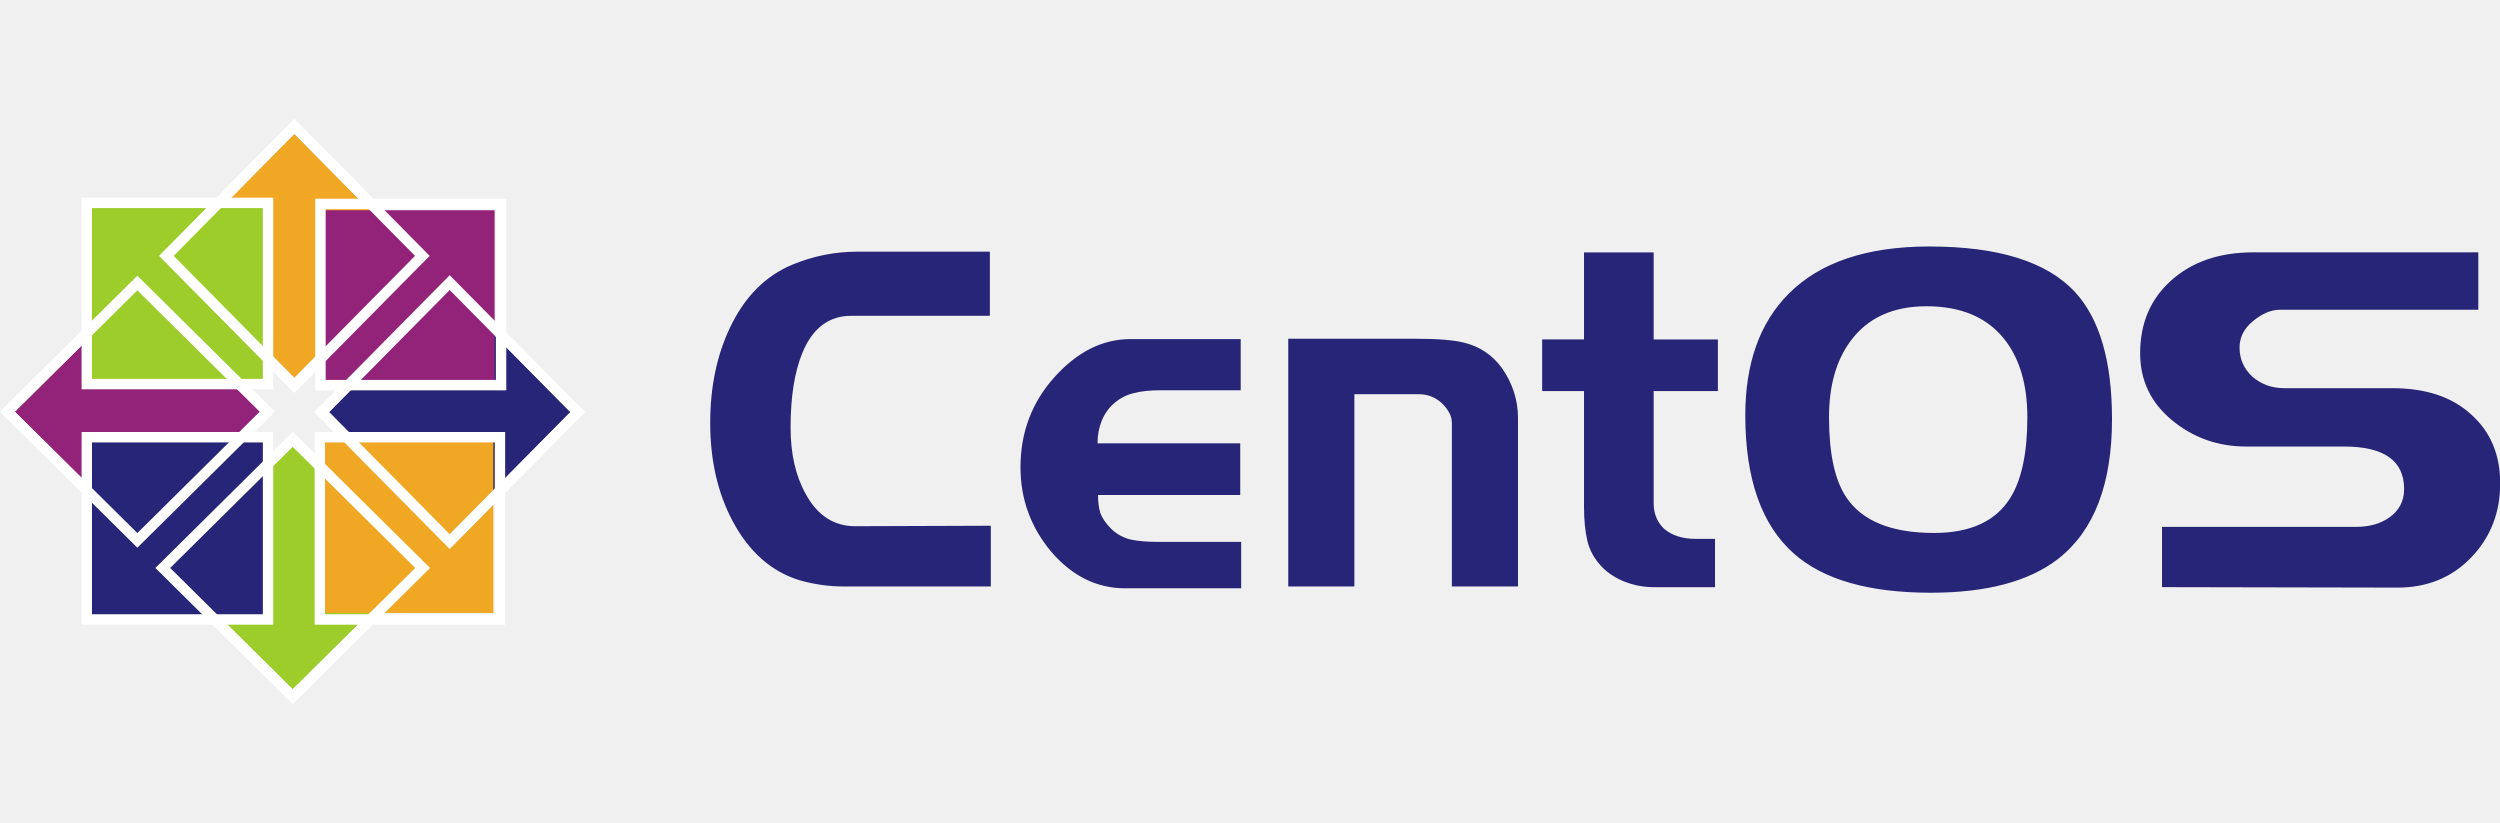
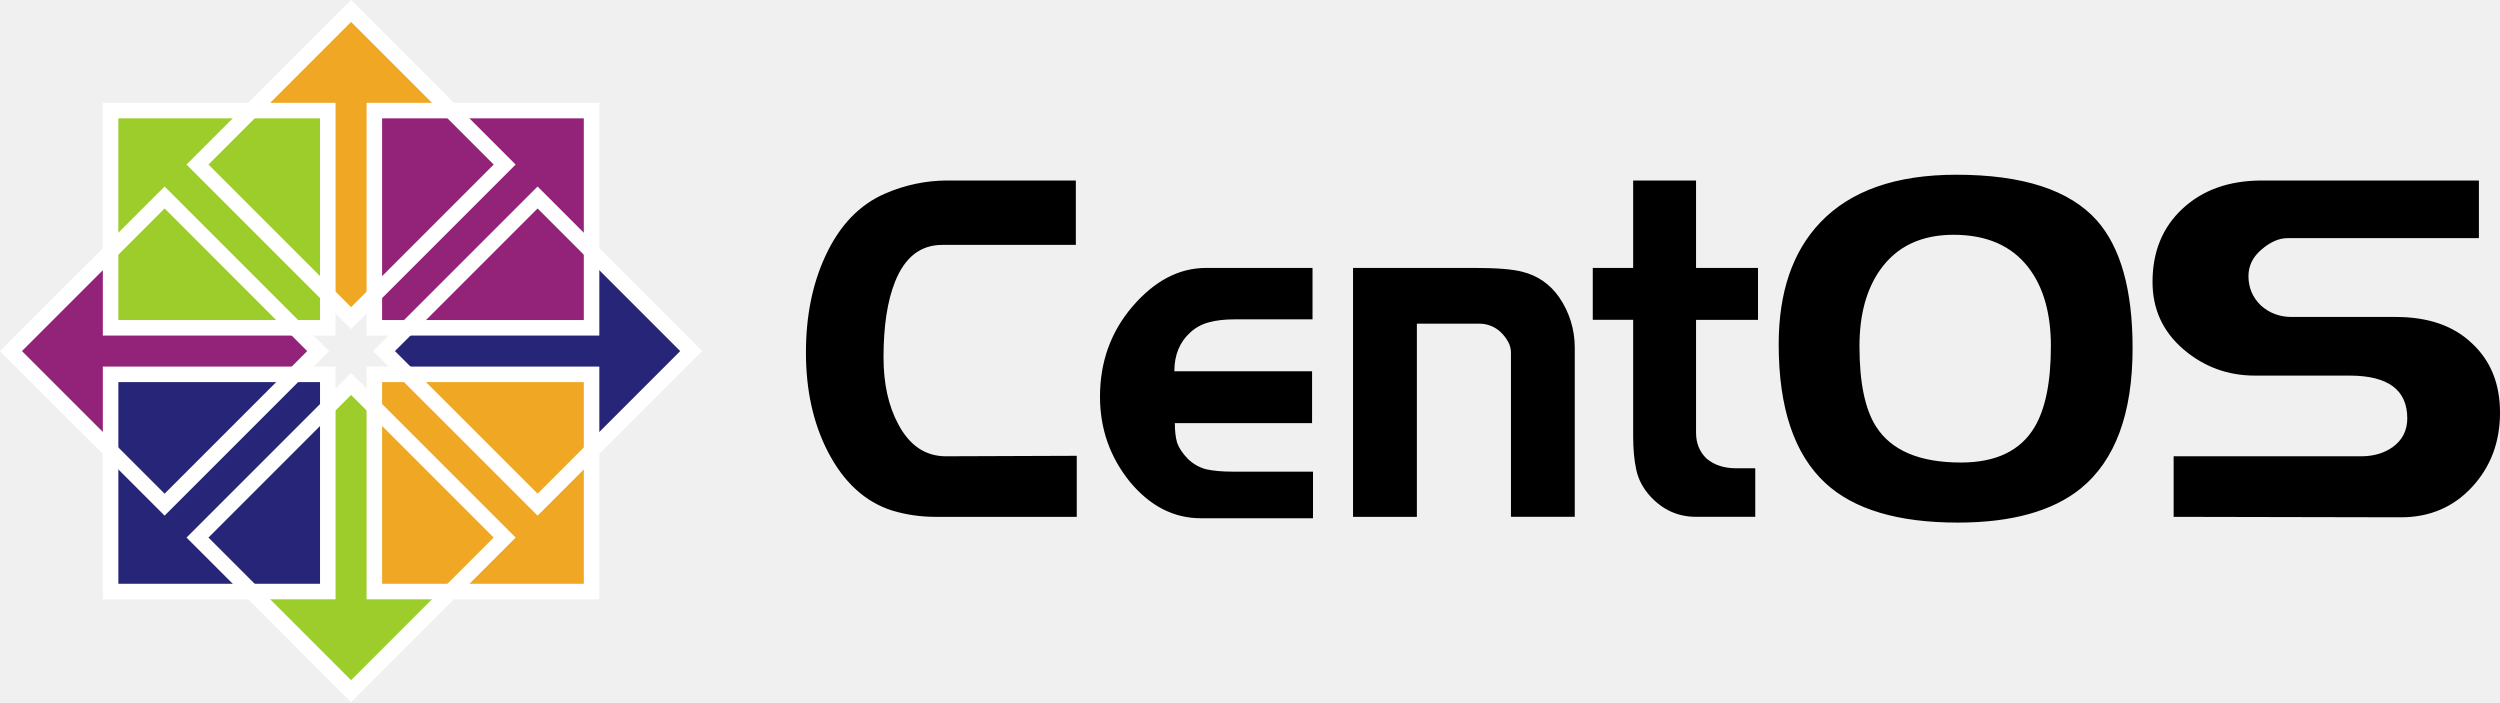
- <svg xmlns="http://www.w3.org/2000/svg" viewBox="0 0 240 79">
-   <g stroke-width=".802">
-     <g fill="#262577" xml:space="default">
-       <path d="M95.118 56.302H81.01q-2.146 0-4.246-.597-4.064-1.24-6.438-5.693-2.146-4.04-2.146-9.412 0-5.188 1.917-9.183 2.1-4.407 5.982-6.014 3.013-1.24 6.164-1.24h12.784v6.152H81.74q-3.242 0-4.703 3.536-1.141 2.754-1.141 7.208 0 3.765 1.46 6.382 1.69 3.076 4.75 3.076l13.013-.046v5.831zM119.153 56.476h-11.14c-2.71 0-5.07-1.163-7.078-3.49-1.979-2.357-2.968-5.065-2.968-8.126 0-3.337 1.08-6.214 3.242-8.632 2.191-2.449 4.627-3.673 7.305-3.673h10.594v4.913h-7.763c-.974 0-1.81.091-2.51.275-.67.153-1.295.475-1.873.964-1.065.919-1.598 2.293-1.598 3.854h13.698v4.958H105.41c0 .735.076 1.228.228 1.748.183.49.533.995 1.05 1.515.518.49 1.127.827 1.827 1.01.73.154 1.613.23 2.648.23h7.99zM145.727 56.302h-6.347V40.646q0-.597-.274-1.056-.274-.505-.776-.964-.913-.78-2.1-.78h-6.21v18.457h-6.347V32.52h12.145q3.242 0 4.703.368 2.283.55 3.653 2.433 1.553 2.204 1.553 4.82zM164.917 37.544h-6.164v10.79c0 .979.334 1.79 1.004 2.433.761.643 1.766.964 3.014.964h1.872v4.637h-5.89c-1.766 0-3.705-.643-4.953-1.928-.73-.765-1.202-1.607-1.415-2.525-.213-.919-.32-2.005-.32-3.26v-11.11h-4.018v-4.96h4.018V24.23h6.687v8.357h6.164zM202.752 40.236q0 9.366-5.16 13.407-4.2 3.26-12.236 3.26-8.904 0-13.15-3.765-4.657-4.132-4.657-13.269 0-7.484 4.155-11.662 4.52-4.545 13.515-4.545 9.908 0 13.972 4.361 3.561 3.857 3.561 12.213zm-8.127-.184q0-4.729-2.238-7.53-2.51-3.121-7.442-3.121-4.84 0-7.306 3.351-2.054 2.801-2.054 7.3 0 5.189 1.644 7.668 2.283 3.443 8.447 3.443 5.205 0 7.305-3.351 1.644-2.617 1.644-7.76zM240.018 46.402q0 4.224-2.785 7.117-2.786 2.892-7.078 2.892l-22.6-.046V50.58h18.629q1.872 0 3.15-.872 1.461-1.01 1.461-2.755 0-4.086-5.753-4.086h-9.406q-4.064 0-7.123-2.526-3.059-2.525-3.059-6.428 0-4.315 2.968-6.978 3.014-2.71 7.9-2.71h21.596v5.51h-19.04q-1.279 0-2.603 1.102-1.279 1.056-1.279 2.526 0 1.652 1.233 2.8 1.279 1.102 3.06 1.102h10.364q4.84 0 7.58 2.525 2.784 2.48 2.784 6.612z" xml:space="default" />
-     </g>
-     <path fill="#932279" stroke="#fff" d="M-14.207-40.99H-.121v14.086h-14.086z" color="#000" transform="scale(-1.25238 -1.2402) rotate(-45 -6.338 -28.846)" xml:space="default" />
-     <path fill="#efa724" stroke="#fff" d="M-41.199 17.554h14.024v14.024h-14.024z" color="#000" transform="scale(-1.2391 -1.2536) rotate(45 24.81 16.224)" xml:space="default" />
-     <path fill="#9ccd2a" stroke="#fff" d="M-14.075-57.963H.011v14.086h-14.086z" color="#000" transform="scale(-1.25238 -1.2402) rotate(-45 -6.338 -28.846)" xml:space="default" />
-     <path fill="#262577" stroke="#fff" d="M-58.169 17.604h14.024v14.024h-14.024z" color="#000" transform="scale(-1.2391 -1.2536) rotate(45 24.81 16.224)" xml:space="default" />
-     <path fill="#fce94f" d="M8.952 20.07H25.73v16.793H8.952z" color="#000" xml:space="default" />
-     <path fill="#efa724" d="M30.703 41.973H47.36v16.872H30.703z" color="#000" xml:space="default" />
-     <path fill="#932279" d="M30.77 20.185h16.712v16.788H30.77z" color="#000" xml:space="default" />
-     <path fill="#9ccd2a" stroke="#fff" d="M25.385 2.753h13.999v13.918H25.385z" color="#000" transform="matrix(1.2429 0 0 1.2498 -23.22 16.036)" xml:space="default" />
-     <path fill="none" stroke="#fff" d="M43.385 20.753h13.914v14H43.385zM43.435 2.834h13.95v13.918h-13.95z" color="#000" transform="matrix(1.2429 0 0 1.2498 -23.22 16.036)" xml:space="default" />
-     <path fill="#262577" stroke="#fff" d="M25.386 20.753h13.999v13.999H25.386z" color="#000" transform="matrix(1.2429 0 0 1.2498 -23.22 16.036)" xml:space="default" />
-     <path fill="none" stroke="#fff" d="M-14.207-40.99H-.121v14.086h-14.086z" color="#000" transform="scale(-1.25238 -1.2402) rotate(-45 -6.338 -28.846)" xml:space="default" />
-     <path fill="none" stroke="#fff" d="M-41.198 17.554h14.024v14.024h-14.024z" color="#000" transform="scale(-1.2391 -1.2536) rotate(45 24.81 16.224)" xml:space="default" />
-     <path fill="none" stroke="#fff" d="M-14.075-57.963H.011v14.086h-14.086z" color="#000" transform="scale(-1.25238 -1.2402) rotate(-45 -6.338 -28.846)" xml:space="default" />
-     <path fill="none" stroke="#fff" d="M-58.169 17.604h14.024v14.024h-14.024z" color="#000" transform="scale(-1.2391 -1.2536) rotate(45 24.81 16.224)" xml:space="default" />
-   </g>
+ <svg xmlns="http://www.w3.org/2000/svg" width="177.812" height="49.94">
+   <path fill="#932279" fill-rule="evenodd" d="M21.036 23.146l1.806 1.796-1.806 1.796H8.321v5.984l-7.754-7.78 7.754-7.65v5.854z" overflow="visible" style="marker:none" />
+   <path fill="#efa724" fill-rule="evenodd" d="M26.793 21.035l-1.796 1.807-1.796-1.807V8.321h-5.984l7.78-7.754 7.65 7.754h-5.854z" overflow="visible" style="marker:none" />
+   <path fill="#262577" fill-rule="evenodd" d="M28.904 26.793l-1.807-1.796 1.807-1.796h12.714v-5.984l7.754 7.78-7.754 7.65v-5.854z" overflow="visible" style="marker:none" />
+   <path fill="#9ccd2a" stroke="#fff" stroke-width="1.104" d="M7.866 7.865h15.448v15.45H7.866z" />
+   <path fill="#9ccd2a" fill-rule="evenodd" d="M23.146 28.903l1.796-1.806 1.796 1.806v12.715h5.984l-7.78 7.754-7.649-7.754h5.853z" overflow="visible" style="marker:none" />
+   <path fill="#932279" stroke="#fff" stroke-width="1.104" d="M26.625 7.865h15.45v15.45h-15.45z" />
+   <path fill="#efa724" stroke="#fff" stroke-width="1.104" d="M26.625 26.625h15.45v15.448h-15.45z" />
+   <path fill="#262577" stroke="#fff" stroke-width="1.104" d="M7.866 26.625h15.448v15.448H7.866z" />
+   <path fill="none" stroke="#fff" stroke-width="1.104" d="M.78 24.97l10.926-10.925L22.63 24.97 11.706 35.894zm13.266-13.266L24.97.78l10.924 10.924L24.97 22.628zM27.31 24.97l10.926-10.924L49.16 24.97 38.236 35.894zM14.046 38.234L24.97 27.31l10.924 10.924L24.97 49.16z" />
+   <path d="M76.586 36.76h-10.09a10.65 10.65 0 01-3.036-.446c-1.937-.615-3.472-2.027-4.603-4.237-1.023-2.005-1.535-4.34-1.535-7.005 0-2.575.457-4.853 1.371-6.835 1.002-2.187 2.427-3.68 4.277-4.476a11.098 11.098 0 014.408-.923h9.141v4.58h-9.5c-1.546 0-2.667.876-3.363 2.63-.544 1.367-.816 3.156-.816 5.365 0 1.87.348 3.452 1.044 4.75.806 1.527 1.938 2.29 3.396 2.29l9.304-.034v4.34m16.802.102H85.42c-1.937 0-3.624-.865-5.06-2.597-1.415-1.754-2.123-3.77-2.123-6.048 0-2.484.773-4.625 2.318-6.425 1.567-1.822 3.31-2.734 5.224-2.734h7.574v3.657h-5.55c-.696 0-1.295.068-1.796.205a3.1 3.1 0 00-1.338.717c-.762.684-1.143 1.607-1.143 2.768h9.795v3.691H83.56c0 .547.054 1.014.163 1.401.13.365.381.74.751 1.128.37.364.805.615 1.306.752.522.114 1.153.17 1.894.17h5.713v3.315m18.617-.102h-4.538V25.106a1.55 1.55 0 00-.196-.786c-.13-.25-.315-.49-.555-.718a2.193 2.193 0 00-1.5-.58h-4.44V36.76h-4.54V19.057h8.685c1.545 0 2.666.091 3.362.274 1.09.273 1.96.877 2.612 1.81a6.27 6.27 0 011.11 3.59v12.028m13.034-14.01h-4.407v8.03c0 .73.24 1.332.718 1.811.544.478 1.262.717 2.155.717h1.338v3.452h-4.21c-1.264 0-2.34-.479-3.234-1.436-.522-.57-.86-1.196-1.012-1.88-.152-.683-.228-1.49-.228-2.425v-8.27h-2.873v-3.69h2.873v-6.22h4.473v6.22h4.407v3.69m26.642 2.016c0 4.648-1.23 7.974-3.689 9.98-2.002 1.616-4.919 2.425-8.75 2.425-4.244 0-7.378-.934-9.402-2.802-2.22-2.05-3.33-5.343-3.33-9.876 0-3.714.99-6.607 2.97-8.68 2.155-2.256 5.377-3.383 9.664-3.383 4.724 0 8.054 1.082 9.99 3.246 1.698 1.914 2.547 4.944 2.547 9.09m-5.81-.137c0-2.346-.534-4.214-1.6-5.604-1.198-1.549-2.97-2.324-5.322-2.324-2.308 0-4.049.832-5.224 2.495-.98 1.39-1.47 3.2-1.47 5.433 0 2.575.393 4.477 1.176 5.707 1.088 1.71 3.102 2.563 6.04 2.563 2.481 0 4.222-.83 5.224-2.494.783-1.299 1.175-3.224 1.175-5.776m31.944 4.716c0 2.096-.664 3.862-1.99 5.297-1.329 1.435-3.016 2.153-5.06 2.153L154.6 36.76v-4.306h13.32c.892 0 1.643-.217 2.253-.65.696-.5 1.044-1.184 1.044-2.05 0-2.027-1.37-3.04-4.113-3.04h-6.726c-1.937 0-3.634-.628-5.093-1.88-1.458-1.254-2.187-2.848-2.187-4.785 0-2.14.707-3.873 2.122-5.194 1.436-1.344 3.32-2.016 5.648-2.016h15.443v4.1h-13.615c-.61 0-1.23.274-1.86.82-.61.525-.915 1.151-.915 1.88 0 .82.294 1.515.882 2.085.61.546 1.338.82 2.187.82h7.411c2.307 0 4.114.626 5.42 1.88 1.327 1.23 1.991 2.87 1.991 4.92" font-family="Denmark" font-size="72.672" font-weight="200" style="line-height:125%;-inkscape-font-specification:'Denmark Ultra-Light';text-align:start" />
</svg>
